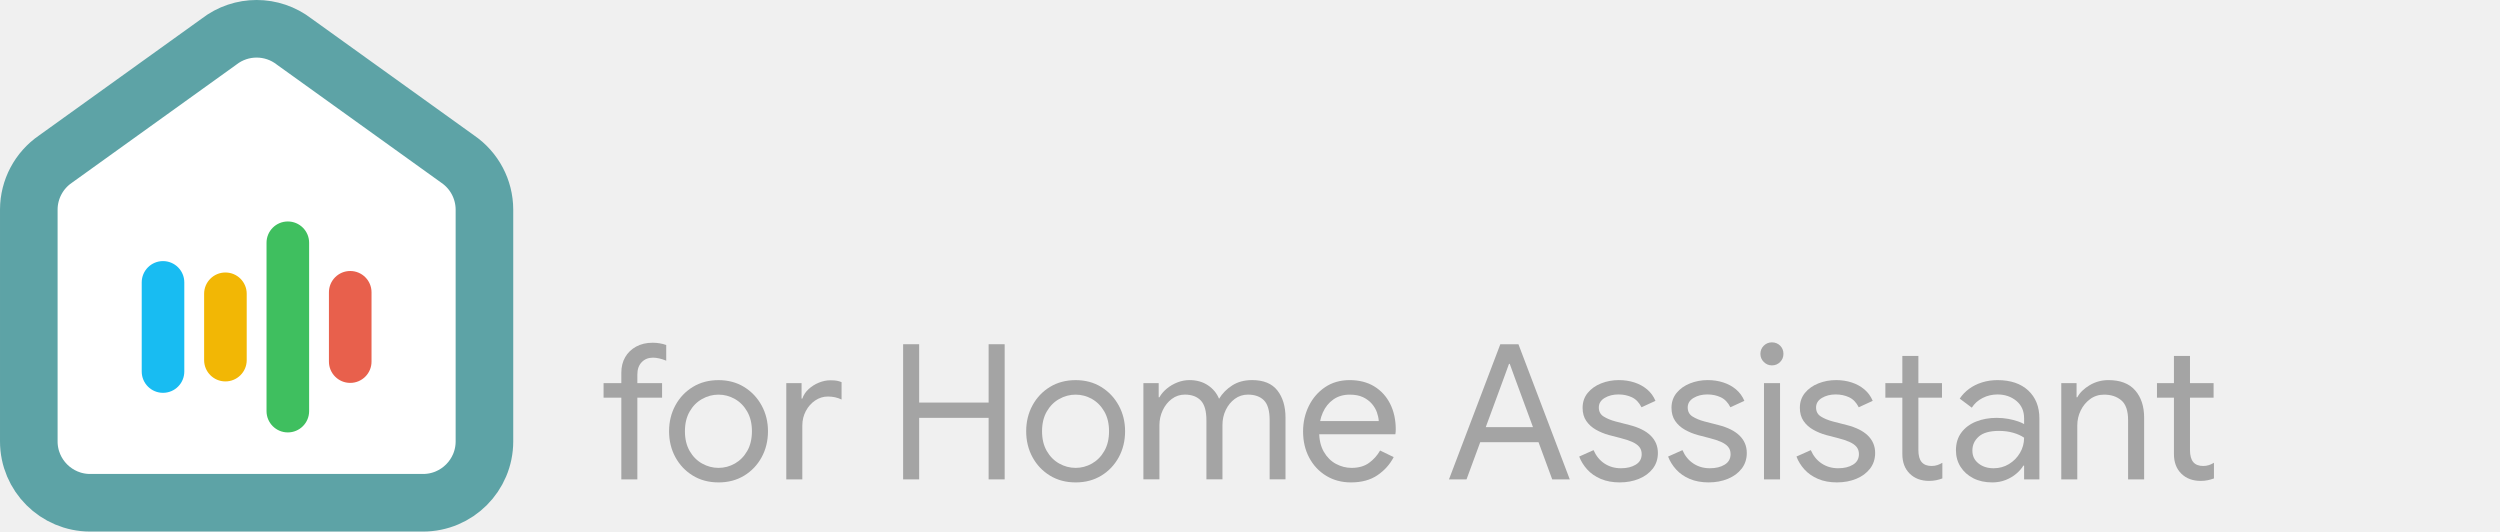
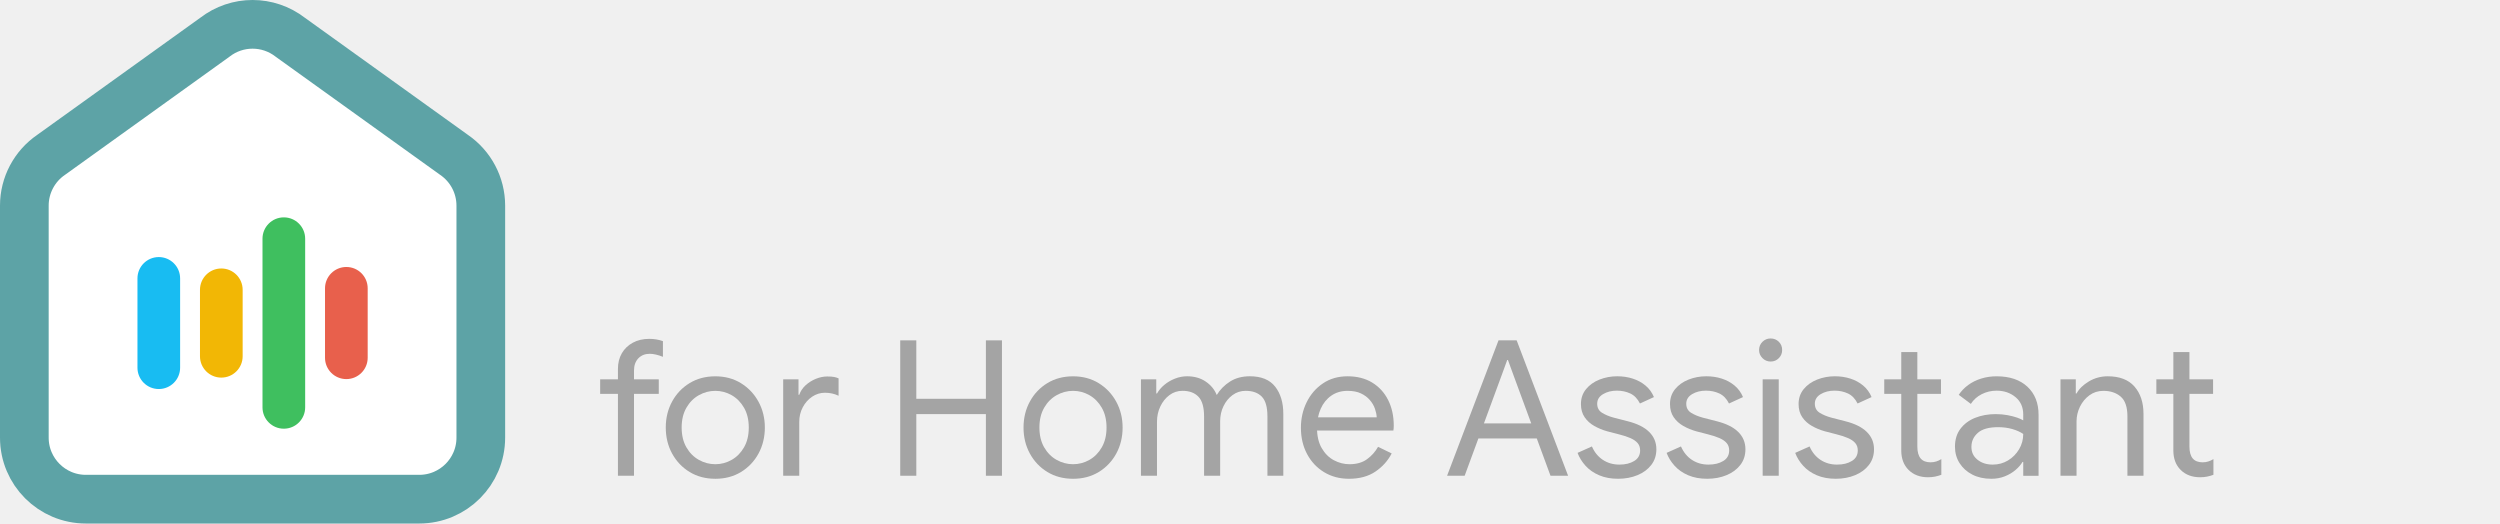
- <svg xmlns="http://www.w3.org/2000/svg" viewBox="0 0 2263.84 481.35">
-   <g id="a">
-     <g id="b">
-       <path d="M563.23,242.68V57.6h34.9v185.08h-34.9ZM581.33,208.56l.52-48.6,86.08-102.36h42.13v2.07l-128.73,148.89h0ZM674.38,242.68l-64.11-91.25,24.04-27.66,82.72,116.84v2.07h-42.65Z" fill="#f0f0f0" />
-       <path d="M752.71,96.37c-6.03,0-11.2-2.15-15.51-6.46s-6.46-9.48-6.46-15.51,2.15-11.16,6.46-15.38c4.31-4.22,9.48-6.33,15.51-6.33s11.16,2.11,15.38,6.33c4.22,4.22,6.33,9.35,6.33,15.38s-2.11,11.2-6.33,15.51c-4.22,4.31-9.35,6.46-15.38,6.46ZM735.65,242.68V110.85h33.86v131.83h-33.86Z" fill="#f0f0f0" />
-       <path d="M865.15,246.82c-13.79,0-25.98-3.06-36.58-9.18-10.6-6.11-18.87-14.48-24.82-25.07-5.95-10.6-8.92-22.53-8.92-35.8s2.97-25.2,8.92-35.8,14.22-18.96,24.82-25.07c10.6-6.12,22.79-9.18,36.58-9.18s25.93,3.1,36.45,9.31c10.51,6.2,18.74,14.56,24.69,25.07,5.95,10.51,8.92,22.4,8.92,35.67s-2.97,25.2-8.92,35.8-14.18,18.96-24.69,25.07c-10.51,6.12-22.66,9.18-36.45,9.18h0ZM865.15,215.28c6.55,0,12.54-1.51,17.97-4.52,5.43-3.01,9.82-7.41,13.18-13.18s5.04-12.71,5.04-20.81-1.68-14.99-5.04-20.68c-3.36-5.69-7.75-10.08-13.18-13.18-5.43-3.1-11.42-4.65-17.97-4.65s-12.37,1.55-17.96,4.65c-5.6,3.1-10.08,7.5-13.44,13.18-3.36,5.69-5.04,12.58-5.04,20.68s1.68,15.04,5.04,20.81c3.36,5.78,7.84,10.17,13.44,13.18,5.6,3.02,11.59,4.52,17.96,4.52h0Z" fill="#f0f0f0" />
-       <path d="M1010.68,246.82c-11.37,0-21.07-1.64-29.08-4.91s-14.52-7.58-19.52-12.92-8.7-11.2-11.12-17.58l30.24-13.18c2.93,6.2,6.89,10.9,11.89,14.09s10.86,4.78,17.58,4.78c5.51,0,10.51-.9,14.99-2.71,4.48-1.81,6.72-5.13,6.72-9.95,0-3.45-1.16-6.16-3.49-8.14s-5.21-3.53-8.66-4.65c-3.45-1.12-6.98-2.02-10.6-2.71l-15.51-3.36c-6.38-1.38-12.41-3.83-18.09-7.37-5.69-3.53-10.3-8.01-13.83-13.44-3.53-5.43-5.3-11.67-5.3-18.74,0-7.92,2.28-14.82,6.85-20.68,4.56-5.86,10.77-10.42,18.61-13.7,7.84-3.27,16.5-4.91,25.98-4.91,8.79,0,16.71,1.03,23.78,3.1,7.06,2.07,13.18,5.21,18.35,9.44,5.17,4.22,9.31,9.61,12.41,16.16l-28.95,12.67c-2.76-5.17-6.33-8.79-10.73-10.86s-9.09-3.1-14.09-3.1c-5.86,0-10.51,1.12-13.96,3.36s-5.17,4.91-5.17,8.01c0,3.28,1.72,6.12,5.17,8.53,3.45,2.42,7.58,4.23,12.41,5.43l19.39,4.65c13.09,3.1,22.96,8.1,29.6,14.99,6.63,6.89,9.95,15.17,9.95,24.82,0,8.62-2.5,16.16-7.5,22.62-5,6.46-11.72,11.46-20.16,14.99-8.45,3.53-17.84,5.3-28.18,5.3l.02-.03h0Z" fill="#f0f0f0" />
-       <path d="M1090.55,242.68V57.6h33.86v185.08h-33.86ZM1110.46,215.02v-41.88l63.07-62.3h41.62v2.07l-104.69,102.1h0ZM1177.41,242.68l-44.46-71.09,23.52-23.01,61,92.02v2.07h-40.07,0Z" fill="#f0f0f0" />
-       <path d="M1355.5,246.82c-10.51,0-20.38-1.98-29.6-5.95-9.22-3.96-17.23-9.86-24.04-17.71-6.81-7.84-11.93-17.45-15.38-28.82l32.83-12.92c2.41,9.14,6.63,16.8,12.67,23.01,6.03,6.2,13.96,9.31,23.78,9.31,4.82,0,9.39-.82,13.7-2.46,4.31-1.64,7.79-4.09,10.47-7.37,2.67-3.27,4.01-7.32,4.01-12.15s-1.12-8.66-3.36-12.02-5.99-6.55-11.25-9.56-12.37-6.16-21.33-9.44l-11.37-4.14c-5-1.89-10.04-4.27-15.12-7.11s-9.74-6.37-13.96-10.6c-4.22-4.22-7.63-9.09-10.21-14.6s-3.88-11.8-3.88-18.87c0-9.65,2.5-18.39,7.5-26.24,5-7.84,11.98-14.09,20.94-18.74s19.39-6.98,31.28-6.98,22.66,2.11,30.76,6.33c8.1,4.22,14.43,9.35,19,15.38,4.56,6.03,7.79,11.89,9.69,17.58l-30.76,12.92c-1.03-3.45-2.76-6.72-5.17-9.82-2.42-3.1-5.52-5.6-9.31-7.5-3.79-1.89-8.36-2.84-13.7-2.84-5,0-9.48.82-13.44,2.46-3.97,1.64-7.07,3.88-9.31,6.72-2.24,2.84-3.36,6.16-3.36,9.95,0,5.52,2.37,10.25,7.11,14.22s12.36,7.67,22.88,11.12l11.63,3.88c6.55,2.24,12.8,4.87,18.74,7.88,5.95,3.02,11.24,6.77,15.9,11.24,4.65,4.48,8.31,9.82,10.99,16.03,2.67,6.2,4.01,13.62,4.01,22.23,0,9.48-1.9,17.75-5.69,24.82-3.79,7.07-8.79,12.84-14.99,17.32-6.2,4.48-13.05,7.84-20.55,10.08s-14.86,3.36-22.1,3.36h-.01Z" fill="#f0f0f0" />
-       <path d="M1486.04,246.82c-9.31,0-17.54-1.85-24.69-5.56-7.15-3.7-12.8-8.92-16.93-15.64s-6.2-14.48-6.2-23.26,2.37-16.97,7.11-23.52,11.12-11.63,19.13-15.25,16.93-5.43,26.75-5.43c5.34,0,10.21.3,14.61.9,4.39.61,8.31,1.34,11.76,2.2,3.44.86,6.29,1.81,8.53,2.84v-5.69c0-7.06-2.67-12.88-8.01-17.45-5.34-4.56-12.67-6.85-21.97-6.85-6.2,0-12.19,1.42-17.97,4.27-5.78,2.84-10.56,6.59-14.35,11.24l-21.71-17.06c4.31-5.51,9.31-10.21,14.99-14.09,5.69-3.88,11.98-6.81,18.87-8.79s14.13-2.97,21.71-2.97c20.16,0,35.5,4.65,46.01,13.96s15.77,22.92,15.77,40.84v81.17h-33.35v-13.44h-2.07c-2.42,3.1-5.43,5.99-9.05,8.66s-7.84,4.82-12.67,6.46c-4.83,1.64-10.25,2.46-16.29,2.46h.02,0ZM1494.05,220.45c6.89,0,12.71-1.51,17.45-4.52,4.74-3.01,8.36-6.94,10.86-11.76,2.5-4.82,3.75-9.91,3.75-15.25-3.79-1.89-8.1-3.4-12.92-4.52-4.83-1.12-9.74-1.68-14.73-1.68-10,0-16.89,1.9-20.68,5.69-3.79,3.79-5.69,8.45-5.69,13.96,0,5.17,1.85,9.48,5.56,12.92,3.7,3.45,9.18,5.17,16.41,5.17h-.01Z" fill="#f0f0f0" />
-       <path d="M1576.51,139.8v-28.95h24.3v28.95h-24.3ZM1643.2,244.75c-13.62,0-24.3-3.92-32.05-11.76s-11.63-18.65-11.63-32.44v-126.92h33.86v120.72c0,6.38,1.29,11.07,3.88,14.09,2.58,3.02,6.81,4.52,12.67,4.52,2.75,0,5.34-.39,7.75-1.16,2.41-.78,5.43-2.28,9.05-4.52v33.09c-3.79,1.38-7.63,2.46-11.5,3.23-3.88.78-7.88,1.16-12.02,1.16h-.01ZM1632.09,139.8v-28.95h33.6v28.95h-33.6Z" fill="#f0f0f0" />
-       <path d="M1748.93,246.82c-13.27,0-25.12-3.02-35.54-9.05-10.43-6.03-18.61-14.3-24.56-24.82-5.95-10.51-8.92-22.49-8.92-35.93,0-12.58,2.93-24.21,8.79-34.9,5.86-10.68,13.87-19.26,24.04-25.72s21.8-9.69,34.9-9.69c14.13,0,26.02,3.02,35.67,9.05,9.65,6.03,16.97,14.09,21.97,24.17s7.5,21.24,7.5,33.48c0,2.76-.09,5.13-.26,7.11s-.35,3.41-.52,4.27h-113.22v-24.04h81.43c-.17-2.93-1.03-5.95-2.58-9.05s-3.71-5.95-6.46-8.53c-2.76-2.58-6.08-4.69-9.95-6.33-3.88-1.64-8.32-2.46-13.31-2.46-6.55,0-12.54,1.73-17.97,5.17-5.43,3.45-9.69,8.23-12.79,14.35-3.1,6.12-4.65,13.4-4.65,21.84s1.64,16.24,4.91,22.36,7.71,10.77,13.31,13.96c5.6,3.19,11.85,4.78,18.74,4.78,8.1,0,14.9-1.76,20.42-5.3,5.51-3.53,9.82-7.97,12.92-13.31l27.4,13.44c-6.2,10.86-14.31,19.43-24.3,25.72-10,6.29-22.32,9.43-36.96,9.43h-.01Z" fill="#f0f0f0" />
-       <path d="M1838.11,242.68V57.6h33.86v185.08h-33.86Z" fill="#f0f0f0" />
-       <path d="M1904.54,242.68V57.6h33.86v185.08h-33.86Z" fill="#f0f0f0" />
-       <path d="M1988.03,96.37c-6.03,0-11.2-2.15-15.51-6.46s-6.46-9.48-6.46-15.51,2.15-11.16,6.46-15.38c4.31-4.22,9.48-6.33,15.51-6.33s11.16,2.11,15.38,6.33,6.33,9.35,6.33,15.38-2.11,11.2-6.33,15.51c-4.22,4.31-9.35,6.46-15.38,6.46ZM1970.97,242.68V110.85h33.86v131.83h-33.86Z" fill="#f0f0f0" />
-       <path d="M2027.57,139.8v-28.95h24.3v28.95h-24.3,0ZM2094.27,244.75c-13.62,0-24.3-3.92-32.05-11.76s-11.63-18.65-11.63-32.44v-126.92h33.86v120.72c0,6.38,1.29,11.07,3.88,14.09,2.58,3.02,6.81,4.52,12.67,4.52,2.75,0,5.34-.39,7.75-1.16,2.41-.78,5.43-2.28,9.05-4.52v33.09c-3.79,1.38-7.63,2.46-11.5,3.23-3.88.78-7.88,1.16-12.02,1.16h-.01ZM2083.15,139.8v-28.95h33.6v28.95h-33.6Z" fill="#f0f0f0" />
-       <path d="M2199.99,246.82c-13.27,0-25.12-3.02-35.54-9.05-10.43-6.03-18.61-14.3-24.56-24.82-5.95-10.51-8.92-22.49-8.92-35.93,0-12.58,2.93-24.21,8.79-34.9,5.86-10.68,13.87-19.26,24.04-25.72s21.8-9.69,34.9-9.69c14.13,0,26.02,3.02,35.67,9.05,9.65,6.03,16.97,14.09,21.97,24.17s7.5,21.24,7.5,33.48c0,2.76-.09,5.13-.26,7.11s-.35,3.41-.52,4.27h-113.22v-24.04h81.43c-.17-2.93-1.03-5.95-2.58-9.05s-3.71-5.95-6.46-8.53c-2.76-2.58-6.08-4.69-9.95-6.33-3.88-1.64-8.32-2.46-13.31-2.46-6.55,0-12.54,1.73-17.97,5.17-5.43,3.45-9.69,8.23-12.79,14.35-3.1,6.12-4.65,13.4-4.65,21.84s1.64,16.24,4.91,22.36,7.71,10.77,13.31,13.96,11.85,4.78,18.74,4.78c8.1,0,14.9-1.76,20.42-5.3,5.51-3.53,9.82-7.97,12.92-13.31l27.4,13.44c-6.2,10.86-14.31,19.43-24.3,25.72-10,6.29-22.32,9.43-36.96,9.43h0Z" fill="#f0f0f0" />
-       <path d="M546.56,360.1v-13.16h16.92v13.16h-16.92ZM562.63,434.1v-96.57c0-5.35,1.17-10.05,3.5-14.1,2.33-4.04,5.64-7.23,9.91-9.57,4.27-2.33,9.26-3.5,14.96-3.5,2.16,0,4.27.17,6.32.51s4.04.86,5.98,1.54v14.19c-2.28-.91-4.42-1.59-6.41-2.05-2-.45-3.85-.68-5.55-.68-4.22,0-7.64,1.37-10.26,4.1s-3.93,6.44-3.93,11.11v95.03h-14.53.01ZM576.3,360.1v-13.16h23.24v13.16h-23.24Z" fill="#a4a4a4" />
-       <path d="M650.65,436.84c-8.78,0-16.52-2.05-23.24-6.15s-11.99-9.66-15.81-16.66c-3.82-7.01-5.73-14.84-5.73-23.5s1.91-16.49,5.73-23.5,9.09-12.56,15.81-16.66,14.47-6.15,23.24-6.15,16.52,2.08,23.24,6.24,11.99,9.74,15.81,16.75,5.73,14.79,5.73,23.33-1.91,16.49-5.73,23.5-9.09,12.56-15.81,16.66-14.47,6.15-23.24,6.15h0ZM650.65,423.68c5.24,0,10.17-1.31,14.79-3.93,4.61-2.62,8.35-6.41,11.19-11.37,2.85-4.96,4.27-10.91,4.27-17.86s-1.43-12.9-4.27-17.86c-2.85-4.96-6.58-8.74-11.19-11.37-4.61-2.62-9.54-3.93-14.79-3.93s-10.2,1.31-14.87,3.93-8.43,6.41-11.28,11.37c-2.85,4.96-4.27,10.91-4.27,17.86s1.42,12.9,4.27,17.86c2.85,4.96,6.61,8.75,11.28,11.37,4.67,2.62,9.63,3.93,14.87,3.93h0Z" fill="#a4a4a4" />
-       <path d="M712.01,434.1v-87.17h13.84v14.02h.68c1.14-3.3,3.05-6.18,5.73-8.63s5.75-4.38,9.23-5.81c3.47-1.42,6.92-2.14,10.34-2.14,2.62,0,4.67.14,6.15.43,1.48.29,2.85.71,4.1,1.28v15.72c-1.82-.91-3.79-1.59-5.9-2.05-2.11-.45-4.25-.68-6.41-.68-4.22,0-8.09,1.2-11.62,3.59-3.53,2.39-6.35,5.58-8.46,9.57-2.11,3.99-3.16,8.37-3.16,13.16v48.71h-14.53.01Z" fill="#a4a4a4" />
-       <path d="M817.81,434.1v-122.38h14.53v122.38h-14.53ZM825.5,378.38v-13.84h73.15v13.84h-73.15ZM895.23,434.1v-122.38h14.53v122.38h-14.53Z" fill="#a4a4a4" />
-       <path d="M974.03,436.84c-8.78,0-16.52-2.05-23.24-6.15s-11.99-9.66-15.81-16.66c-3.82-7.01-5.73-14.84-5.73-23.5s1.91-16.49,5.73-23.5,9.09-12.56,15.81-16.66,14.47-6.15,23.24-6.15,16.52,2.08,23.24,6.24,11.99,9.74,15.81,16.75c3.82,7.01,5.73,14.79,5.73,23.33s-1.91,16.49-5.73,23.5c-3.82,7.01-9.09,12.56-15.81,16.66s-14.47,6.15-23.24,6.15h0ZM974.03,423.68c5.24,0,10.17-1.31,14.79-3.93,4.61-2.62,8.35-6.41,11.19-11.37,2.85-4.96,4.27-10.91,4.27-17.86s-1.43-12.9-4.27-17.86c-2.85-4.96-6.58-8.74-11.19-11.37-4.61-2.62-9.54-3.93-14.79-3.93s-10.2,1.31-14.87,3.93-8.43,6.41-11.28,11.37c-2.85,4.96-4.27,10.91-4.27,17.86s1.42,12.9,4.27,17.86c2.85,4.96,6.61,8.75,11.28,11.37,4.67,2.62,9.63,3.93,14.87,3.93h0Z" fill="#a4a4a4" />
-       <path d="M1035.39,434.1v-87.17h13.84v12.82h.68c1.59-2.85,3.79-5.44,6.58-7.78,2.79-2.33,5.98-4.21,9.57-5.64,3.59-1.42,7.26-2.14,11.02-2.14,6.49,0,12.08,1.57,16.75,4.7,4.67,3.14,8.03,7.21,10.08,12.22,2.96-4.9,6.95-8.94,11.96-12.14,5.01-3.19,11-4.79,17.95-4.79,10.37,0,18,3.14,22.9,9.4,4.9,6.27,7.35,14.47,7.35,24.61v55.89h-14.36v-53.67c0-8.43-1.71-14.38-5.13-17.86-3.42-3.47-8.26-5.21-14.53-5.21-4.44,0-8.4,1.28-11.88,3.85-3.48,2.56-6.21,5.93-8.2,10.08-2,4.16-2.99,8.69-2.99,13.59v49.22h-14.53v-53.5c0-8.43-1.71-14.41-5.13-17.95-3.42-3.53-8.2-5.3-14.36-5.3-4.44,0-8.4,1.31-11.88,3.93s-6.21,6.04-8.2,10.26-2.99,8.78-2.99,13.67v48.88h-14.53l.03.03h0Z" fill="#a4a4a4" />
-       <path d="M1223.4,436.84c-8.43,0-15.93-2-22.48-5.98-6.55-3.99-11.68-9.46-15.38-16.41s-5.56-14.87-5.56-23.76c0-8.32,1.74-16.01,5.21-23.07s8.38-12.73,14.7-17.01c6.32-4.27,13.76-6.41,22.3-6.41s16.09,1.91,22.31,5.73c6.21,3.82,11,9.09,14.36,15.81s5.04,14.42,5.04,23.07c0,.8-.03,1.6-.09,2.39-.06.8-.14,1.48-.26,2.05h-75.03v-11.96h59.99c-.11-2.39-.66-4.98-1.62-7.78-.97-2.79-2.51-5.41-4.61-7.86-2.11-2.45-4.79-4.44-8.03-5.98s-7.26-2.31-12.05-2.31c-5.7,0-10.63,1.45-14.78,4.36-4.16,2.91-7.35,6.87-9.57,11.88-2.22,5.02-3.33,10.71-3.33,17.09,0,7.41,1.42,13.56,4.27,18.46s6.52,8.55,11.02,10.94,9.2,3.59,14.1,3.59c6.38,0,11.65-1.51,15.81-4.53s7.49-6.75,10-11.2l12.31,5.98c-3.42,6.61-8.32,12.08-14.7,16.41-6.38,4.33-14.36,6.5-23.93,6.5h0Z" fill="#a4a4a4" />
-       <path d="M1312.1,434.1l46.49-122.38h16.41l46.49,122.38h-15.9l-33.67-91.44-4.79-13.16h-.68l-4.79,13.16-33.67,91.44h-15.9.01ZM1331.93,400.43l4.96-13.67h28.2v13.67h-33.16,0ZM1365.09,400.43v-13.67h28.2l4.96,13.67h-33.16,0Z" fill="#a4a4a4" />
-       <path d="M1466.78,436.84c-6.49,0-12.22-1.05-17.18-3.16-4.96-2.11-9.06-4.96-12.31-8.55s-5.67-7.49-7.26-11.71l12.99-5.81c2.28,5.24,5.58,9.29,9.91,12.14,4.33,2.85,9.29,4.27,14.87,4.27s9.83-1.08,13.42-3.25c3.59-2.16,5.38-5.35,5.38-9.57,0-2.62-.74-4.81-2.22-6.58-1.48-1.76-3.65-3.27-6.5-4.53-2.85-1.25-6.32-2.39-10.43-3.42l-10.6-2.74c-4.1-1.14-7.98-2.74-11.62-4.79-3.65-2.05-6.58-4.7-8.8-7.95-2.22-3.25-3.33-7.21-3.33-11.88,0-5.24,1.54-9.74,4.61-13.5,3.08-3.76,7.12-6.64,12.14-8.63,5.01-1.99,10.37-2.99,16.07-2.99,5.01,0,9.71.71,14.1,2.14,4.38,1.43,8.23,3.53,11.54,6.32,3.3,2.79,5.81,6.24,7.52,10.34l-12.65,5.81c-2.17-4.33-5.07-7.35-8.72-9.06s-7.69-2.56-12.14-2.56c-4.79,0-8.95,1.05-12.48,3.16-3.53,2.11-5.3,4.99-5.3,8.63s1.45,6.38,4.36,8.2,6.47,3.31,10.68,4.44l12.65,3.25c8.55,2.17,14.98,5.38,19.31,9.66,4.33,4.27,6.49,9.49,6.49,15.64,0,5.47-1.54,10.2-4.61,14.19-3.08,3.99-7.24,7.07-12.48,9.23s-11.05,3.25-17.43,3.25h.02Z" fill="#a4a4a4" />
-       <path d="M1547.28,436.84c-6.49,0-12.22-1.05-17.18-3.16-4.96-2.11-9.06-4.96-12.31-8.55s-5.67-7.49-7.26-11.71l12.99-5.81c2.28,5.24,5.58,9.29,9.91,12.14,4.33,2.85,9.29,4.27,14.87,4.27s9.83-1.08,13.42-3.25c3.59-2.16,5.38-5.35,5.38-9.57,0-2.62-.74-4.81-2.22-6.58-1.48-1.76-3.65-3.27-6.5-4.53-2.85-1.25-6.32-2.39-10.43-3.42l-10.6-2.74c-4.1-1.14-7.98-2.74-11.62-4.79-3.65-2.05-6.58-4.7-8.8-7.95-2.22-3.25-3.33-7.21-3.33-11.88,0-5.24,1.54-9.74,4.61-13.5,3.08-3.76,7.12-6.64,12.14-8.63,5.01-1.99,10.37-2.99,16.07-2.99,5.01,0,9.71.71,14.1,2.14,4.38,1.43,8.23,3.53,11.54,6.32,3.3,2.79,5.81,6.24,7.52,10.34l-12.65,5.81c-2.17-4.33-5.07-7.35-8.72-9.06s-7.69-2.56-12.14-2.56c-4.79,0-8.95,1.05-12.48,3.16-3.53,2.11-5.3,4.99-5.3,8.63s1.45,6.38,4.36,8.2,6.47,3.31,10.68,4.44l12.65,3.25c8.55,2.17,14.98,5.38,19.31,9.66,4.33,4.27,6.49,9.49,6.49,15.64,0,5.47-1.54,10.2-4.61,14.19-3.08,3.99-7.24,7.07-12.48,9.23s-11.05,3.25-17.43,3.25h.02Z" fill="#a4a4a4" />
-       <path d="M1604.54,330.87c-2.85,0-5.3-1.03-7.35-3.08-2.05-2.05-3.08-4.5-3.08-7.35s1.03-5.44,3.08-7.44c2.05-1.99,4.5-2.99,7.35-2.99s5.44,1,7.44,2.99c1.99,1.99,2.99,4.47,2.99,7.44s-1,5.3-2.99,7.35c-2,2.05-4.47,3.08-7.44,3.08ZM1597.36,434.1v-87.17h14.53v87.17h-14.53Z" fill="#a4a4a4" />
-       <path d="M1663.51,436.84c-6.49,0-12.22-1.05-17.18-3.16-4.96-2.11-9.06-4.96-12.31-8.55s-5.67-7.49-7.26-11.71l12.99-5.81c2.28,5.24,5.58,9.29,9.91,12.14,4.33,2.85,9.29,4.27,14.87,4.27s9.83-1.08,13.42-3.25c3.59-2.16,5.38-5.35,5.38-9.57,0-2.62-.74-4.81-2.22-6.58-1.48-1.76-3.65-3.27-6.5-4.53-2.85-1.25-6.32-2.39-10.43-3.42l-10.6-2.74c-4.1-1.14-7.98-2.74-11.62-4.79-3.65-2.05-6.58-4.7-8.8-7.95-2.22-3.25-3.33-7.21-3.33-11.88,0-5.24,1.54-9.74,4.61-13.5,3.08-3.76,7.12-6.64,12.14-8.63,5.01-1.99,10.37-2.99,16.07-2.99,5.01,0,9.71.71,14.1,2.14,4.38,1.43,8.23,3.53,11.54,6.32,3.3,2.79,5.81,6.24,7.52,10.34l-12.65,5.81c-2.17-4.33-5.07-7.35-8.72-9.06s-7.69-2.56-12.14-2.56c-4.79,0-8.95,1.05-12.48,3.16-3.53,2.11-5.3,4.99-5.3,8.63s1.45,6.38,4.36,8.2,6.47,3.31,10.68,4.44l12.65,3.25c8.55,2.17,14.98,5.38,19.31,9.66,4.33,4.27,6.49,9.49,6.49,15.64,0,5.47-1.54,10.2-4.61,14.19-3.08,3.99-7.24,7.07-12.48,9.23s-11.05,3.25-17.43,3.25h.02Z" fill="#a4a4a4" />
-       <path d="M1707.26,360.1v-13.16h16.24v13.16h-16.24ZM1746.92,435.47c-7.29,0-13.16-2.19-17.61-6.58-4.44-4.38-6.67-10.28-6.67-17.69v-88.88h14.53v85.29c0,4.9,1,8.52,2.99,10.85,1.99,2.34,4.98,3.5,8.97,3.5,1.82,0,3.53-.26,5.13-.77,1.59-.51,3.13-1.22,4.61-2.14v14.19c-1.82.68-3.7,1.22-5.64,1.62-1.94.4-4.05.6-6.32.6h.01ZM1736.32,360.1v-13.16h22.22v13.16h-22.22Z" fill="#a4a4a4" />
-       <path d="M1804,436.84c-6.5,0-12.19-1.26-17.09-3.76-4.9-2.51-8.75-5.95-11.54-10.34-2.79-4.38-4.19-9.37-4.19-14.96,0-6.38,1.65-11.76,4.96-16.15,3.3-4.38,7.75-7.69,13.33-9.91s11.73-3.33,18.46-3.33c3.87,0,7.46.32,10.77.94,3.3.63,6.18,1.37,8.63,2.22s4.3,1.68,5.56,2.48v-5.3c0-6.61-2.34-11.85-7.01-15.72s-10.37-5.81-17.09-5.81c-4.79,0-9.26,1.05-13.42,3.16-4.16,2.11-7.44,5.04-9.83,8.8l-10.94-8.2c2.28-3.42,5.13-6.38,8.55-8.89s7.32-4.44,11.71-5.81c4.38-1.37,9.03-2.05,13.93-2.05,11.85,0,21.14,3.14,27.86,9.4,6.72,6.27,10.09,14.7,10.09,25.3v55.21h-13.84v-12.48h-.68c-1.48,2.51-3.59,4.93-6.32,7.26-2.74,2.34-5.96,4.25-9.66,5.73-3.7,1.48-7.78,2.22-12.22,2.22h-.02ZM1805.37,424.02c5.01,0,9.6-1.25,13.76-3.76s7.49-5.87,10-10.08,3.76-8.83,3.76-13.84c-2.62-1.82-5.9-3.3-9.83-4.44-3.93-1.14-8.23-1.71-12.9-1.71-8.32,0-14.42,1.71-18.29,5.13-3.88,3.42-5.81,7.64-5.81,12.65s1.82,8.66,5.47,11.62,8.26,4.44,13.84,4.44h0Z" fill="#a4a4a4" />
-       <path d="M1866.56,434.1v-87.17h13.84v12.82h.68c2.28-4.21,6.01-7.86,11.19-10.94,5.18-3.08,10.85-4.61,17.01-4.61,10.71,0,18.77,3.11,24.19,9.31,5.41,6.21,8.12,14.44,8.12,24.7v55.89h-14.53v-53.67c0-8.43-2.02-14.38-6.07-17.86-4.05-3.47-9.26-5.21-15.64-5.21-4.79,0-9,1.34-12.65,4.02s-6.5,6.13-8.55,10.34c-2.05,4.22-3.08,8.66-3.08,13.33v49.05h-14.53.02Z" fill="#a4a4a4" />
-       <path d="M1953.21,360.1v-13.16h16.24v13.16h-16.24ZM1992.86,435.47c-7.29,0-13.16-2.19-17.61-6.58-4.44-4.38-6.67-10.28-6.67-17.69v-88.88h14.53v85.29c0,4.9,1,8.52,2.99,10.85,1.99,2.34,4.98,3.5,8.97,3.5,1.82,0,3.53-.26,5.13-.77,1.59-.51,3.13-1.22,4.61-2.14v14.19c-1.82.68-3.7,1.22-5.64,1.62-1.94.4-4.05.6-6.32.6h.01ZM1982.27,360.1v-13.16h22.22v13.16h-22.22Z" fill="#a4a4a4" />
+ <svg xmlns="http://www.w3.org/2000/svg" id="a" viewBox="0 0 2259.76 473.2">
+   <g id="b">
+     <g id="c">
+       <path d="M559.15,238.61V53.53h34.9v185.08h-34.9ZM577.25,204.49l.52-48.6,86.08-102.36h42.13v2.07l-128.73,148.89h0ZM670.3,238.61l-64.11-91.25,24.04-27.66,82.72,116.84v2.07h-42.65Z" fill="#f0f0f0" />
+       <path d="M748.63,92.3c-6.03,0-11.2-2.15-15.51-6.46s-6.46-9.48-6.46-15.51,2.15-11.16,6.46-15.38,9.48-6.33,15.51-6.33,11.16,2.11,15.38,6.33c4.22,4.22,6.33,9.35,6.33,15.38s-2.11,11.2-6.33,15.51c-4.22,4.31-9.35,6.46-15.38,6.46ZM731.57,238.61V106.78h33.86v131.83h-33.86Z" fill="#f0f0f0" />
+       <path d="M861.07,242.75c-13.79,0-25.98-3.06-36.58-9.18-10.6-6.11-18.87-14.48-24.82-25.07-5.95-10.6-8.92-22.53-8.92-35.8s2.97-25.2,8.92-35.8,14.22-18.96,24.82-25.07c10.6-6.12,22.79-9.18,36.58-9.18s25.93,3.1,36.45,9.31c10.51,6.2,18.74,14.56,24.69,25.07,5.95,10.51,8.92,22.4,8.92,35.67s-2.97,25.2-8.92,35.8-14.18,18.96-24.69,25.07c-10.51,6.12-22.66,9.18-36.45,9.18h0ZM861.07,211.21c6.55,0,12.54-1.51,17.97-4.52,5.43-3.01,9.82-7.41,13.18-13.18s5.04-12.71,5.04-20.81-1.68-14.99-5.04-20.68c-3.36-5.69-7.75-10.08-13.18-13.18-5.43-3.1-11.42-4.65-17.97-4.65s-12.37,1.55-17.96,4.65c-5.6,3.1-10.08,7.5-13.44,13.18-3.36,5.69-5.04,12.58-5.04,20.68s1.68,15.04,5.04,20.81c3.36,5.78,7.84,10.17,13.44,13.18,5.6,3.02,11.59,4.52,17.96,4.52h0Z" fill="#f0f0f0" />
+       <path d="M1006.6,242.75c-11.37,0-21.07-1.64-29.08-4.91s-14.52-7.58-19.52-12.92-8.7-11.2-11.12-17.58l30.24-13.18c2.93,6.2,6.89,10.9,11.89,14.09s10.86,4.78,17.58,4.78c5.51,0,10.51-.9,14.99-2.71,4.48-1.81,6.72-5.13,6.72-9.95,0-3.45-1.16-6.16-3.49-8.14s-5.21-3.53-8.66-4.65c-3.45-1.12-6.98-2.02-10.6-2.71l-15.51-3.36c-6.38-1.38-12.41-3.83-18.09-7.37-5.69-3.53-10.3-8.01-13.83-13.44-3.53-5.43-5.3-11.67-5.3-18.74,0-7.92,2.28-14.82,6.85-20.68,4.56-5.86,10.77-10.42,18.61-13.7,7.84-3.27,16.5-4.91,25.98-4.91,8.79,0,16.71,1.03,23.78,3.1,7.06,2.07,13.18,5.21,18.35,9.44,5.17,4.22,9.31,9.61,12.41,16.16l-28.95,12.67c-2.76-5.17-6.33-8.79-10.73-10.86s-9.09-3.1-14.09-3.1c-5.86,0-10.51,1.12-13.96,3.36s-5.17,4.91-5.17,8.01c0,3.28,1.72,6.12,5.17,8.53,3.45,2.42,7.58,4.23,12.41,5.43l19.39,4.65c13.09,3.1,22.96,8.1,29.6,14.99,6.63,6.89,9.95,15.17,9.95,24.82,0,8.62-2.5,16.16-7.5,22.62-5,6.46-11.72,11.46-20.16,14.99-8.45,3.53-17.84,5.3-28.18,5.3l.02-.03h0Z" fill="#f0f0f0" />
+       <path d="M1086.47,238.61V53.53h33.86v185.08h-33.86ZM1106.38,210.95v-41.88l63.07-62.3h41.62v2.07l-104.69,102.1h0ZM1173.33,238.61l-44.46-71.09,23.52-23.01,61,92.02v2.07h-40.07,0Z" fill="#f0f0f0" />
+       <path d="M1351.42,242.75c-10.51,0-20.38-1.98-29.6-5.95-9.22-3.96-17.23-9.86-24.04-17.71-6.81-7.84-11.93-17.45-15.38-28.82l32.83-12.92c2.41,9.14,6.63,16.8,12.67,23.01,6.03,6.2,13.96,9.31,23.78,9.31,4.82,0,9.39-.82,13.7-2.46,4.31-1.64,7.79-4.09,10.47-7.37,2.67-3.27,4.01-7.32,4.01-12.15s-1.12-8.66-3.36-12.02-5.99-6.55-11.25-9.56-12.37-6.16-21.33-9.44l-11.37-4.14c-5-1.89-10.04-4.27-15.12-7.11s-9.74-6.37-13.96-10.6c-4.22-4.22-7.63-9.09-10.21-14.6s-3.88-11.8-3.88-18.87c0-9.65,2.5-18.39,7.5-26.24,5-7.84,11.98-14.09,20.94-18.74s19.39-6.98,31.28-6.98,22.66,2.11,30.76,6.33c8.1,4.22,14.43,9.35,19,15.38,4.56,6.03,7.79,11.89,9.69,17.58l-30.76,12.92c-1.03-3.45-2.76-6.72-5.17-9.82-2.42-3.1-5.52-5.6-9.31-7.5-3.79-1.89-8.36-2.84-13.7-2.84-5,0-9.48.82-13.44,2.46-3.97,1.64-7.07,3.88-9.31,6.72-2.24,2.84-3.36,6.16-3.36,9.95,0,5.52,2.37,10.25,7.11,14.22s12.36,7.67,22.88,11.12l11.63,3.88c6.55,2.24,12.8,4.87,18.74,7.88,5.95,3.02,11.24,6.77,15.9,11.24,4.65,4.48,8.31,9.82,10.99,16.03,2.67,6.2,4.01,13.62,4.01,22.23,0,9.48-1.9,17.75-5.69,24.82-3.79,7.07-8.79,12.84-14.99,17.32-6.2,4.48-13.05,7.84-20.55,10.08s-14.86,3.36-22.1,3.36h-.01Z" fill="#f0f0f0" />
+       <path d="M1481.96,242.75c-9.31,0-17.54-1.85-24.69-5.56-7.15-3.7-12.8-8.92-16.93-15.64s-6.2-14.48-6.2-23.26,2.37-16.97,7.11-23.52,11.12-11.63,19.13-15.25,16.93-5.43,26.75-5.43c5.34,0,10.21.3,14.61.9,4.39.61,8.31,1.34,11.76,2.2,3.44.86,6.29,1.81,8.53,2.84v-5.69c0-7.06-2.67-12.88-8.01-17.45-5.34-4.56-12.67-6.85-21.97-6.85-6.2,0-12.19,1.42-17.97,4.27-5.78,2.84-10.56,6.59-14.35,11.24l-21.71-17.06c4.31-5.51,9.31-10.21,14.99-14.09,5.69-3.88,11.98-6.81,18.87-8.79s14.13-2.97,21.71-2.97c20.16,0,35.5,4.65,46.01,13.96s15.77,22.92,15.77,40.84v81.17h-33.35v-13.44h-2.07c-2.42,3.1-5.43,5.99-9.05,8.66s-7.84,4.82-12.67,6.46c-4.83,1.64-10.25,2.46-16.29,2.46h.02,0ZM1489.97,216.38c6.89,0,12.71-1.51,17.45-4.52,4.74-3.01,8.36-6.94,10.86-11.76,2.5-4.82,3.75-9.91,3.75-15.25-3.79-1.89-8.1-3.4-12.92-4.52-4.83-1.12-9.74-1.68-14.73-1.68-10,0-16.89,1.9-20.68,5.69-3.79,3.79-5.69,8.45-5.69,13.96,0,5.17,1.85,9.48,5.56,12.92,3.7,3.45,9.18,5.17,16.41,5.17h-.01Z" fill="#f0f0f0" />
+       <path d="M1572.43,135.73v-28.95h24.3v28.95h-24.3ZM1639.12,240.68c-13.62,0-24.3-3.92-32.05-11.76s-11.63-18.65-11.63-32.44v-126.92h33.86v120.72c0,6.38,1.29,11.07,3.88,14.09,2.58,3.02,6.81,4.52,12.67,4.52,2.75,0,5.34-.39,7.75-1.16,2.41-.78,5.43-2.28,9.05-4.52v33.09c-3.79,1.38-7.63,2.46-11.5,3.23-3.88.78-7.88,1.16-12.02,1.16h-.01ZM1628.01,135.73v-28.95h33.6v28.95h-33.6Z" fill="#f0f0f0" />
+       <path d="M1744.85,242.75c-13.27,0-25.12-3.02-35.54-9.05-10.43-6.03-18.61-14.3-24.56-24.82-5.95-10.51-8.92-22.49-8.92-35.93,0-12.58,2.93-24.21,8.79-34.9,5.86-10.68,13.87-19.26,24.04-25.72s21.8-9.69,34.9-9.69c14.13,0,26.02,3.02,35.67,9.05,9.65,6.03,16.97,14.09,21.97,24.17s7.5,21.24,7.5,33.48c0,2.76-.09,5.13-.26,7.11s-.35,3.41-.52,4.27h-113.22v-24.04h81.43c-.17-2.93-1.03-5.95-2.58-9.05s-3.71-5.95-6.46-8.53c-2.76-2.58-6.08-4.69-9.95-6.33-3.88-1.64-8.32-2.46-13.31-2.46-6.55,0-12.54,1.73-17.97,5.17-5.43,3.45-9.69,8.23-12.79,14.35-3.1,6.12-4.65,13.4-4.65,21.84s1.64,16.24,4.91,22.36,7.71,10.77,13.31,13.96c5.6,3.19,11.85,4.78,18.74,4.78,8.1,0,14.9-1.76,20.42-5.3,5.51-3.53,9.82-7.97,12.92-13.31l27.4,13.44c-6.2,10.86-14.31,19.43-24.3,25.72-10,6.29-22.32,9.43-36.96,9.43h-.01Z" fill="#f0f0f0" />
+       <path d="M1834.03,238.61V53.53h33.86v185.08h-33.86Z" fill="#f0f0f0" />
+       <path d="M1900.46,238.61V53.53h33.86v185.08h-33.86Z" fill="#f0f0f0" />
+       <path d="M1983.95,92.3c-6.03,0-11.2-2.15-15.51-6.46s-6.46-9.48-6.46-15.51,2.15-11.16,6.46-15.38c4.31-4.22,9.48-6.33,15.51-6.33s11.16,2.11,15.38,6.33,6.33,9.35,6.33,15.38-2.11,11.2-6.33,15.51c-4.22,4.31-9.35,6.46-15.38,6.46ZM1966.89,238.61V106.78h33.86v131.83h-33.86Z" fill="#f0f0f0" />
+       <path d="M2023.49,135.73v-28.95h24.3v28.95h-24.3,0ZM2090.19,240.68c-13.62,0-24.3-3.92-32.05-11.76s-11.63-18.65-11.63-32.44v-126.92h33.86v120.72c0,6.38,1.29,11.07,3.88,14.09,2.58,3.02,6.81,4.52,12.67,4.52,2.75,0,5.34-.39,7.75-1.16,2.41-.78,5.43-2.28,9.05-4.52v33.09c-3.79,1.38-7.63,2.46-11.5,3.23-3.88.78-7.88,1.16-12.02,1.16h-.01ZM2079.07,135.73v-28.95h33.6v28.95h-33.6Z" fill="#f0f0f0" />
+       <path d="M2195.91,242.75c-13.27,0-25.12-3.02-35.54-9.05-10.43-6.03-18.61-14.3-24.56-24.82-5.95-10.51-8.92-22.49-8.92-35.93,0-12.58,2.93-24.21,8.79-34.9,5.86-10.68,13.87-19.26,24.04-25.72s21.8-9.69,34.9-9.69c14.13,0,26.02,3.02,35.67,9.05,9.65,6.03,16.97,14.09,21.97,24.17s7.5,21.24,7.5,33.48c0,2.76-.09,5.13-.26,7.11s-.35,3.41-.52,4.27h-113.22v-24.04h81.43c-.17-2.93-1.03-5.95-2.58-9.05s-3.71-5.95-6.46-8.53c-2.76-2.58-6.08-4.69-9.95-6.33-3.88-1.64-8.32-2.46-13.31-2.46-6.55,0-12.54,1.73-17.97,5.17-5.43,3.45-9.69,8.23-12.79,14.35-3.1,6.12-4.65,13.4-4.65,21.84s1.64,16.24,4.91,22.36,7.71,10.77,13.31,13.96,11.85,4.78,18.74,4.78c8.1,0,14.9-1.76,20.42-5.3,5.51-3.53,9.82-7.97,12.92-13.31l27.4,13.44c-6.2,10.86-14.31,19.43-24.3,25.72-10,6.29-22.32,9.43-36.96,9.43h0Z" fill="#f0f0f0" />
+       <path d="M542.48,356.03v-13.16h16.92v13.16h-16.92ZM558.55,430.03v-96.57c0-5.35,1.17-10.05,3.5-14.1,2.33-4.04,5.64-7.23,9.91-9.57,4.27-2.33,9.26-3.5,14.96-3.5,2.16,0,4.27.17,6.32.51s4.04.86,5.98,1.54v14.19c-2.28-.91-4.42-1.59-6.41-2.05-2-.45-3.85-.68-5.55-.68-4.22,0-7.64,1.37-10.26,4.1s-3.93,6.44-3.93,11.11v95.03h-14.53.01ZM572.22,356.03v-13.16h23.24v13.16h-23.24Z" fill="#a4a4a4" />
+       <path d="M646.57,432.77c-8.78,0-16.52-2.05-23.24-6.15s-11.99-9.66-15.81-16.66c-3.82-7.01-5.73-14.84-5.73-23.5s1.91-16.49,5.73-23.5,9.09-12.56,15.81-16.66,14.47-6.15,23.24-6.15,16.52,2.08,23.24,6.24,11.99,9.74,15.81,16.75,5.73,14.79,5.73,23.33-1.91,16.49-5.73,23.5-9.09,12.56-15.81,16.66-14.47,6.15-23.24,6.15h0ZM646.57,419.61c5.24,0,10.17-1.31,14.79-3.93,4.61-2.62,8.35-6.41,11.19-11.37,2.85-4.96,4.27-10.91,4.27-17.86s-1.43-12.9-4.27-17.86c-2.85-4.96-6.58-8.74-11.19-11.37-4.61-2.62-9.54-3.93-14.79-3.93s-10.2,1.31-14.87,3.93-8.43,6.41-11.28,11.37c-2.85,4.96-4.27,10.91-4.27,17.86s1.42,12.9,4.27,17.86c2.85,4.96,6.61,8.75,11.28,11.37,4.67,2.62,9.63,3.93,14.87,3.93h0Z" fill="#a4a4a4" />
+       <path d="M707.93,430.03v-87.17h13.84v14.02h.68c1.14-3.3,3.05-6.18,5.73-8.63s5.75-4.38,9.23-5.81c3.47-1.42,6.92-2.14,10.34-2.14,2.62,0,4.67.14,6.15.43,1.48.29,2.85.71,4.1,1.28v15.72c-1.82-.91-3.79-1.59-5.9-2.05-2.11-.45-4.25-.68-6.41-.68-4.22,0-8.09,1.2-11.62,3.59-3.53,2.39-6.35,5.58-8.46,9.57-2.11,3.99-3.16,8.37-3.16,13.16v48.71h-14.53.01Z" fill="#a4a4a4" />
+       <path d="M813.73,430.03v-122.38h14.53v122.38h-14.53ZM821.42,374.31v-13.84h73.15v13.84h-73.15ZM891.15,430.03v-122.38h14.53v122.38h-14.53Z" fill="#a4a4a4" />
+       <path d="M969.95,432.77c-8.78,0-16.52-2.05-23.24-6.15s-11.99-9.66-15.81-16.66c-3.82-7.01-5.73-14.84-5.73-23.5s1.91-16.49,5.73-23.5,9.09-12.56,15.81-16.66,14.47-6.15,23.24-6.15,16.52,2.08,23.24,6.24,11.99,9.74,15.81,16.75,5.73,14.79,5.73,23.33-1.91,16.49-5.73,23.5-9.09,12.56-15.81,16.66-14.47,6.15-23.24,6.15h0ZM969.95,419.61c5.24,0,10.17-1.31,14.79-3.93,4.61-2.62,8.35-6.41,11.19-11.37,2.85-4.96,4.27-10.91,4.27-17.86s-1.43-12.9-4.27-17.86c-2.85-4.96-6.58-8.74-11.19-11.37-4.61-2.62-9.54-3.93-14.79-3.93s-10.2,1.31-14.87,3.93-8.43,6.41-11.28,11.37c-2.85,4.96-4.27,10.91-4.27,17.86s1.42,12.9,4.27,17.86c2.85,4.96,6.61,8.75,11.28,11.37,4.67,2.62,9.63,3.93,14.87,3.93h0Z" fill="#a4a4a4" />
+       <path d="M1031.31,430.03v-87.17h13.84v12.82h.68c1.59-2.85,3.79-5.44,6.58-7.78,2.79-2.33,5.98-4.21,9.57-5.64,3.59-1.42,7.26-2.14,11.02-2.14,6.49,0,12.08,1.57,16.75,4.7,4.67,3.14,8.03,7.21,10.08,12.22,2.96-4.9,6.95-8.94,11.96-12.14,5.01-3.19,11-4.79,17.95-4.79,10.37,0,18,3.14,22.9,9.4,4.9,6.27,7.35,14.47,7.35,24.61v55.89h-14.36v-53.67c0-8.43-1.71-14.38-5.13-17.86-3.42-3.47-8.26-5.21-14.53-5.21-4.44,0-8.4,1.28-11.88,3.85-3.48,2.56-6.21,5.93-8.2,10.08-2,4.16-2.99,8.69-2.99,13.59v49.22h-14.53v-53.5c0-8.43-1.71-14.41-5.13-17.95-3.42-3.53-8.2-5.3-14.36-5.3-4.44,0-8.4,1.31-11.88,3.93s-6.21,6.04-8.2,10.26-2.99,8.78-2.99,13.67v48.88h-14.53l.03.03h0Z" fill="#a4a4a4" />
+       <path d="M1219.32,432.77c-8.43,0-15.93-2-22.48-5.98-6.55-3.99-11.68-9.46-15.38-16.41s-5.56-14.87-5.56-23.76c0-8.32,1.74-16.01,5.21-23.07s8.38-12.73,14.7-17.01c6.32-4.27,13.76-6.41,22.3-6.41s16.09,1.91,22.31,5.73c6.21,3.82,11,9.09,14.36,15.81s5.04,14.42,5.04,23.07c0,.8-.03,1.6-.09,2.39-.06.8-.14,1.48-.26,2.05h-75.03v-11.96h59.99c-.11-2.39-.66-4.98-1.62-7.78-.97-2.79-2.51-5.41-4.61-7.86-2.11-2.45-4.79-4.44-8.03-5.98s-7.26-2.31-12.05-2.31c-5.7,0-10.63,1.45-14.78,4.36-4.16,2.91-7.35,6.87-9.57,11.88-2.22,5.02-3.33,10.71-3.33,17.09,0,7.41,1.42,13.56,4.27,18.46s6.52,8.55,11.02,10.94,9.2,3.59,14.1,3.59c6.38,0,11.65-1.51,15.81-4.53s7.49-6.75,10-11.2l12.31,5.98c-3.42,6.61-8.32,12.08-14.7,16.41-6.38,4.33-14.36,6.5-23.93,6.5h0Z" fill="#a4a4a4" />
+       <path d="M1308.02,430.03l46.49-122.38h16.41l46.49,122.38h-15.9l-33.67-91.44-4.79-13.16h-.68l-4.79,13.16-33.67,91.44h-15.9.01ZM1327.85,396.36l4.96-13.67h28.2v13.67h-33.16,0ZM1361.01,396.36v-13.67h28.2l4.96,13.67h-33.16,0Z" fill="#a4a4a4" />
+       <path d="M1462.7,432.77c-6.49,0-12.22-1.05-17.18-3.16-4.96-2.11-9.06-4.96-12.31-8.55s-5.67-7.49-7.26-11.71l12.99-5.81c2.28,5.24,5.58,9.29,9.91,12.14,4.33,2.85,9.29,4.27,14.87,4.27s9.83-1.08,13.42-3.25c3.59-2.16,5.38-5.35,5.38-9.57,0-2.62-.74-4.81-2.22-6.58-1.48-1.76-3.65-3.27-6.5-4.53-2.85-1.25-6.32-2.39-10.43-3.42l-10.6-2.74c-4.1-1.14-7.98-2.74-11.62-4.79-3.65-2.05-6.58-4.7-8.8-7.95-2.22-3.25-3.33-7.21-3.33-11.88,0-5.24,1.54-9.74,4.61-13.5,3.08-3.76,7.12-6.64,12.14-8.63,5.01-1.99,10.37-2.99,16.07-2.99,5.01,0,9.71.71,14.1,2.14,4.38,1.43,8.23,3.53,11.54,6.32,3.3,2.79,5.81,6.24,7.52,10.34l-12.65,5.81c-2.17-4.33-5.07-7.35-8.72-9.06s-7.69-2.56-12.14-2.56c-4.79,0-8.95,1.05-12.48,3.16-3.53,2.11-5.3,4.99-5.3,8.63s1.45,6.38,4.36,8.2,6.47,3.31,10.68,4.44l12.65,3.25c8.55,2.17,14.98,5.38,19.31,9.66,4.33,4.27,6.49,9.49,6.49,15.64,0,5.47-1.54,10.2-4.61,14.19-3.08,3.99-7.24,7.07-12.48,9.23s-11.05,3.25-17.43,3.25h.02Z" fill="#a4a4a4" />
+       <path d="M1543.2,432.77c-6.49,0-12.22-1.05-17.18-3.16-4.96-2.11-9.06-4.96-12.31-8.55s-5.67-7.49-7.26-11.71l12.99-5.81c2.28,5.24,5.58,9.29,9.91,12.14,4.33,2.85,9.29,4.27,14.87,4.27s9.83-1.08,13.42-3.25c3.59-2.16,5.38-5.35,5.38-9.57,0-2.62-.74-4.81-2.22-6.58-1.48-1.76-3.65-3.27-6.5-4.53-2.85-1.25-6.32-2.39-10.43-3.42l-10.6-2.74c-4.1-1.14-7.98-2.74-11.62-4.79-3.65-2.05-6.58-4.7-8.8-7.95-2.22-3.25-3.33-7.21-3.33-11.88,0-5.24,1.54-9.74,4.61-13.5,3.08-3.76,7.12-6.64,12.14-8.63,5.01-1.99,10.37-2.99,16.07-2.99,5.01,0,9.71.71,14.1,2.14,4.38,1.43,8.23,3.53,11.54,6.32,3.3,2.79,5.81,6.24,7.52,10.34l-12.65,5.81c-2.17-4.33-5.07-7.35-8.72-9.06s-7.69-2.56-12.14-2.56c-4.79,0-8.95,1.05-12.48,3.16-3.53,2.11-5.3,4.99-5.3,8.63s1.45,6.38,4.36,8.2,6.47,3.31,10.68,4.44l12.65,3.25c8.55,2.17,14.98,5.38,19.31,9.66,4.33,4.27,6.49,9.49,6.49,15.64,0,5.47-1.54,10.2-4.61,14.19-3.08,3.99-7.24,7.07-12.48,9.23s-11.05,3.25-17.43,3.25h.02Z" fill="#a4a4a4" />
+       <path d="M1600.46,326.8c-2.85,0-5.3-1.03-7.35-3.08-2.05-2.05-3.08-4.5-3.08-7.35s1.03-5.44,3.08-7.44c2.05-1.99,4.5-2.99,7.35-2.99s5.44,1,7.44,2.99c1.99,1.99,2.99,4.47,2.99,7.44s-1,5.3-2.99,7.35c-2,2.05-4.47,3.08-7.44,3.08ZM1593.28,430.03v-87.17h14.53v87.17h-14.53Z" fill="#a4a4a4" />
+       <path d="M1659.43,432.77c-6.49,0-12.22-1.05-17.18-3.16-4.96-2.11-9.06-4.96-12.31-8.55s-5.67-7.49-7.26-11.71l12.99-5.81c2.28,5.24,5.58,9.29,9.91,12.14,4.33,2.85,9.29,4.27,14.87,4.27s9.83-1.08,13.42-3.25c3.59-2.16,5.38-5.35,5.38-9.57,0-2.62-.74-4.81-2.22-6.58-1.48-1.76-3.65-3.27-6.5-4.53-2.85-1.25-6.32-2.39-10.43-3.42l-10.6-2.74c-4.1-1.14-7.98-2.74-11.62-4.79-3.65-2.05-6.58-4.7-8.8-7.95-2.22-3.25-3.33-7.21-3.33-11.88,0-5.24,1.54-9.74,4.61-13.5,3.08-3.76,7.12-6.64,12.14-8.63,5.01-1.99,10.37-2.99,16.07-2.99,5.01,0,9.71.71,14.1,2.14,4.38,1.43,8.23,3.53,11.54,6.32,3.3,2.79,5.81,6.24,7.52,10.34l-12.65,5.81c-2.17-4.33-5.07-7.35-8.72-9.06s-7.69-2.56-12.14-2.56c-4.79,0-8.95,1.05-12.48,3.16-3.53,2.11-5.3,4.99-5.3,8.63s1.45,6.38,4.36,8.2,6.47,3.31,10.68,4.44l12.65,3.25c8.55,2.17,14.98,5.38,19.31,9.66,4.33,4.27,6.49,9.49,6.49,15.64,0,5.47-1.54,10.2-4.61,14.19-3.08,3.99-7.24,7.07-12.48,9.23s-11.05,3.25-17.43,3.25h.02Z" fill="#a4a4a4" />
+       <path d="M1703.18,356.03v-13.16h16.24v13.16h-16.24ZM1742.84,431.4c-7.29,0-13.16-2.19-17.61-6.58-4.44-4.38-6.67-10.28-6.67-17.69v-88.88h14.53v85.29c0,4.9,1,8.52,2.99,10.85,1.99,2.34,4.98,3.5,8.97,3.5,1.82,0,3.53-.26,5.13-.77,1.59-.51,3.13-1.22,4.61-2.14v14.19c-1.82.68-3.7,1.22-5.64,1.62-1.94.4-4.05.6-6.32.6h.01ZM1732.24,356.03v-13.16h22.22v13.16h-22.22Z" fill="#a4a4a4" />
+       <path d="M1799.92,432.77c-6.5,0-12.19-1.26-17.09-3.76-4.9-2.51-8.75-5.95-11.54-10.34-2.79-4.38-4.19-9.37-4.19-14.96,0-6.38,1.65-11.76,4.96-16.15,3.3-4.38,7.75-7.69,13.33-9.91s11.73-3.33,18.46-3.33c3.87,0,7.46.32,10.77.94,3.3.63,6.18,1.37,8.63,2.22s4.3,1.68,5.56,2.48v-5.3c0-6.61-2.34-11.85-7.01-15.72s-10.37-5.81-17.09-5.81c-4.79,0-9.26,1.05-13.42,3.16-4.16,2.11-7.44,5.04-9.83,8.8l-10.94-8.2c2.28-3.42,5.13-6.38,8.55-8.89s7.32-4.44,11.71-5.81c4.38-1.37,9.03-2.05,13.93-2.05,11.85,0,21.14,3.14,27.86,9.4,6.72,6.27,10.09,14.7,10.09,25.3v55.21h-13.84v-12.48h-.68c-1.48,2.51-3.59,4.93-6.32,7.26-2.74,2.34-5.96,4.25-9.66,5.73-3.7,1.48-7.78,2.22-12.22,2.22h-.02ZM1801.29,419.95c5.01,0,9.6-1.25,13.76-3.76s7.49-5.87,10-10.08,3.76-8.83,3.76-13.84c-2.62-1.82-5.9-3.3-9.83-4.44-3.93-1.14-8.23-1.71-12.9-1.71-8.32,0-14.42,1.71-18.29,5.13-3.88,3.42-5.81,7.64-5.81,12.65s1.82,8.66,5.47,11.62,8.26,4.44,13.84,4.44h0Z" fill="#a4a4a4" />
+       <path d="M1862.48,430.03v-87.17h13.84v12.82h.68c2.28-4.21,6.01-7.86,11.19-10.94,5.18-3.08,10.85-4.61,17.01-4.61,10.71,0,18.77,3.11,24.19,9.31,5.41,6.21,8.12,14.44,8.12,24.7v55.89h-14.53v-53.67c0-8.43-2.02-14.38-6.07-17.86-4.05-3.47-9.26-5.21-15.64-5.21-4.79,0-9,1.34-12.65,4.02s-6.5,6.13-8.55,10.34c-2.05,4.22-3.08,8.66-3.08,13.33v49.05h-14.53.02Z" fill="#a4a4a4" />
+       <path d="M1949.13,356.03v-13.16h16.24v13.16h-16.24ZM1988.78,431.4c-7.29,0-13.16-2.19-17.61-6.58-4.44-4.38-6.67-10.28-6.67-17.69v-88.88h14.53v85.29c0,4.9,1,8.52,2.99,10.85,1.99,2.34,4.98,3.5,8.97,3.5,1.82,0,3.53-.26,5.13-.77,1.59-.51,3.13-1.22,4.61-2.14v14.19c-1.82.68-3.7,1.22-5.64,1.62-1.94.4-4.05.6-6.32.6h.01ZM1978.19,356.03v-13.16h22.22v13.16h-22.22Z" fill="#a4a4a4" />
    </g>
  </g>
-   <g id="c">
-     <path d="M198.29,37.74c20.06-15.56,48.11-15.56,68.17,0l148,106.29c15.11,10.34,24.17,27.44,24.22,45.74v209.89c0,30.71-24.9,55.61-55.61,55.61H81.69c-30.71,0-55.61-24.9-55.61-55.61v-209.89c.05-18.31,9.11-35.41,24.22-45.74L198.29,37.74Z" fill="#fff" stroke="#5da3a6" stroke-linejoin="round" stroke-width="52.15" />
-     <path d="M128.33,255.71c0-10.65,8.63-19.28,19.28-19.28s19.28,8.63,19.28,19.28v80.73c0,10.65-8.63,19.28-19.28,19.28s-19.28-8.63-19.28-19.28v-80.73h0Z" fill="#18bcf2" />
-     <path d="M184.84,266.02c0-10.65,8.65-19.28,19.3-19.27,10.64,0,19.27,8.63,19.27,19.27v60.1c0,10.65-8.65,19.28-19.3,19.27-10.64,0-19.27-8.63-19.27-19.27v-60.1Z" fill="#f2b705" />
-     <path d="M241.35,219.82c0-10.65,8.65-19.28,19.3-19.27,10.64,0,19.27,8.63,19.27,19.27v152.48c0,10.65-8.65,19.28-19.3,19.27-10.64,0-19.27-8.63-19.27-19.27v-152.48Z" fill="#3fbf5f" />
-     <path d="M297.86,264.67c0-10.65,8.65-19.28,19.3-19.27,10.64,0,19.27,8.63,19.27,19.27v62.79c0,10.65-8.65,19.28-19.3,19.27-10.64,0-19.27-8.63-19.27-19.27v-62.79Z" fill="#e8604c" />
+   <g id="d">
+     <path d="M194.21,33.67c20.06-15.56,48.11-15.56,68.17,0l148,106.29c15.11,10.34,24.17,27.44,24.22,45.74v209.89c0,30.71-24.9,55.61-55.61,55.61H77.61c-30.71,0-55.61-24.9-55.61-55.61v-209.89c.05-18.31,9.11-35.41,24.22-45.74L194.21,33.67Z" fill="#fff" stroke="#5da3a6" stroke-linejoin="round" stroke-width="44" />
+     <path d="M124.25,251.64c0-10.65,8.63-19.28,19.28-19.28s19.28,8.63,19.28,19.28v80.73c0,10.65-8.63,19.28-19.28,19.28s-19.28-8.63-19.28-19.28v-80.73h0Z" fill="#18bcf2" />
+     <path d="M180.76,261.95c0-10.65,8.65-19.28,19.3-19.27,10.64,0,19.27,8.63,19.27,19.27v60.1c0,10.65-8.65,19.28-19.3,19.27-10.64,0-19.27-8.63-19.27-19.27v-60.1Z" fill="#f2b705" />
+     <path d="M237.27,215.75c0-10.65,8.65-19.28,19.3-19.27,10.64,0,19.27,8.63,19.27,19.27v152.48c0,10.65-8.65,19.28-19.3,19.27-10.64,0-19.27-8.63-19.27-19.27v-152.48h0Z" fill="#3fbf5f" />
+     <path d="M293.78,260.6c0-10.65,8.65-19.28,19.3-19.27,10.64,0,19.27,8.63,19.27,19.27v62.79c0,10.65-8.65,19.28-19.3,19.27-10.64,0-19.27-8.63-19.27-19.27v-62.79Z" fill="#e8604c" />
  </g>
</svg>
